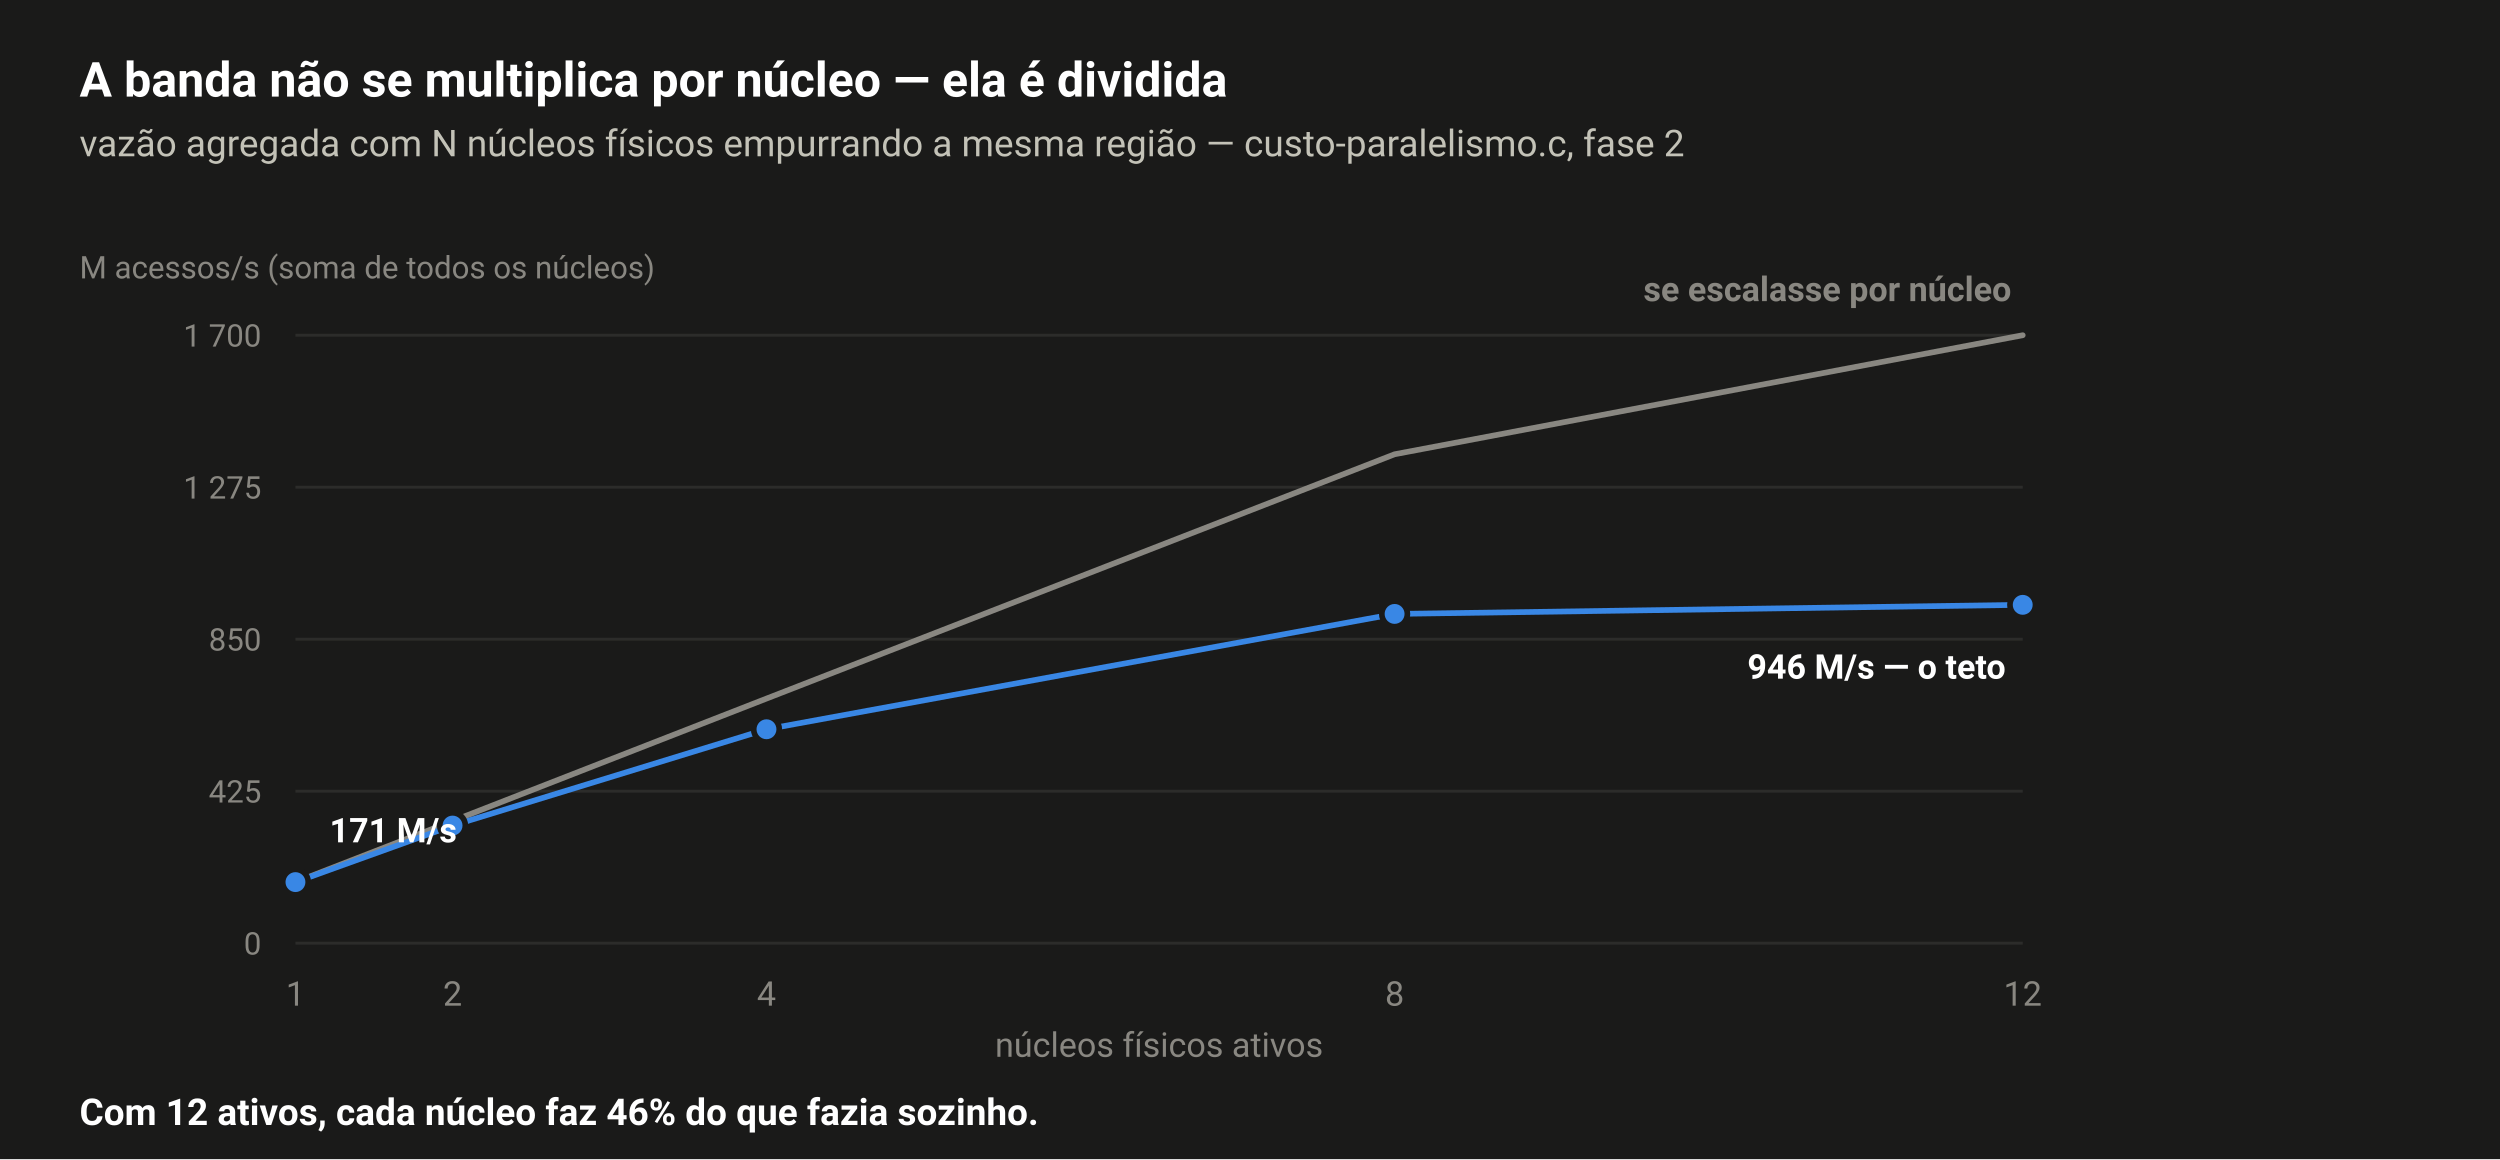
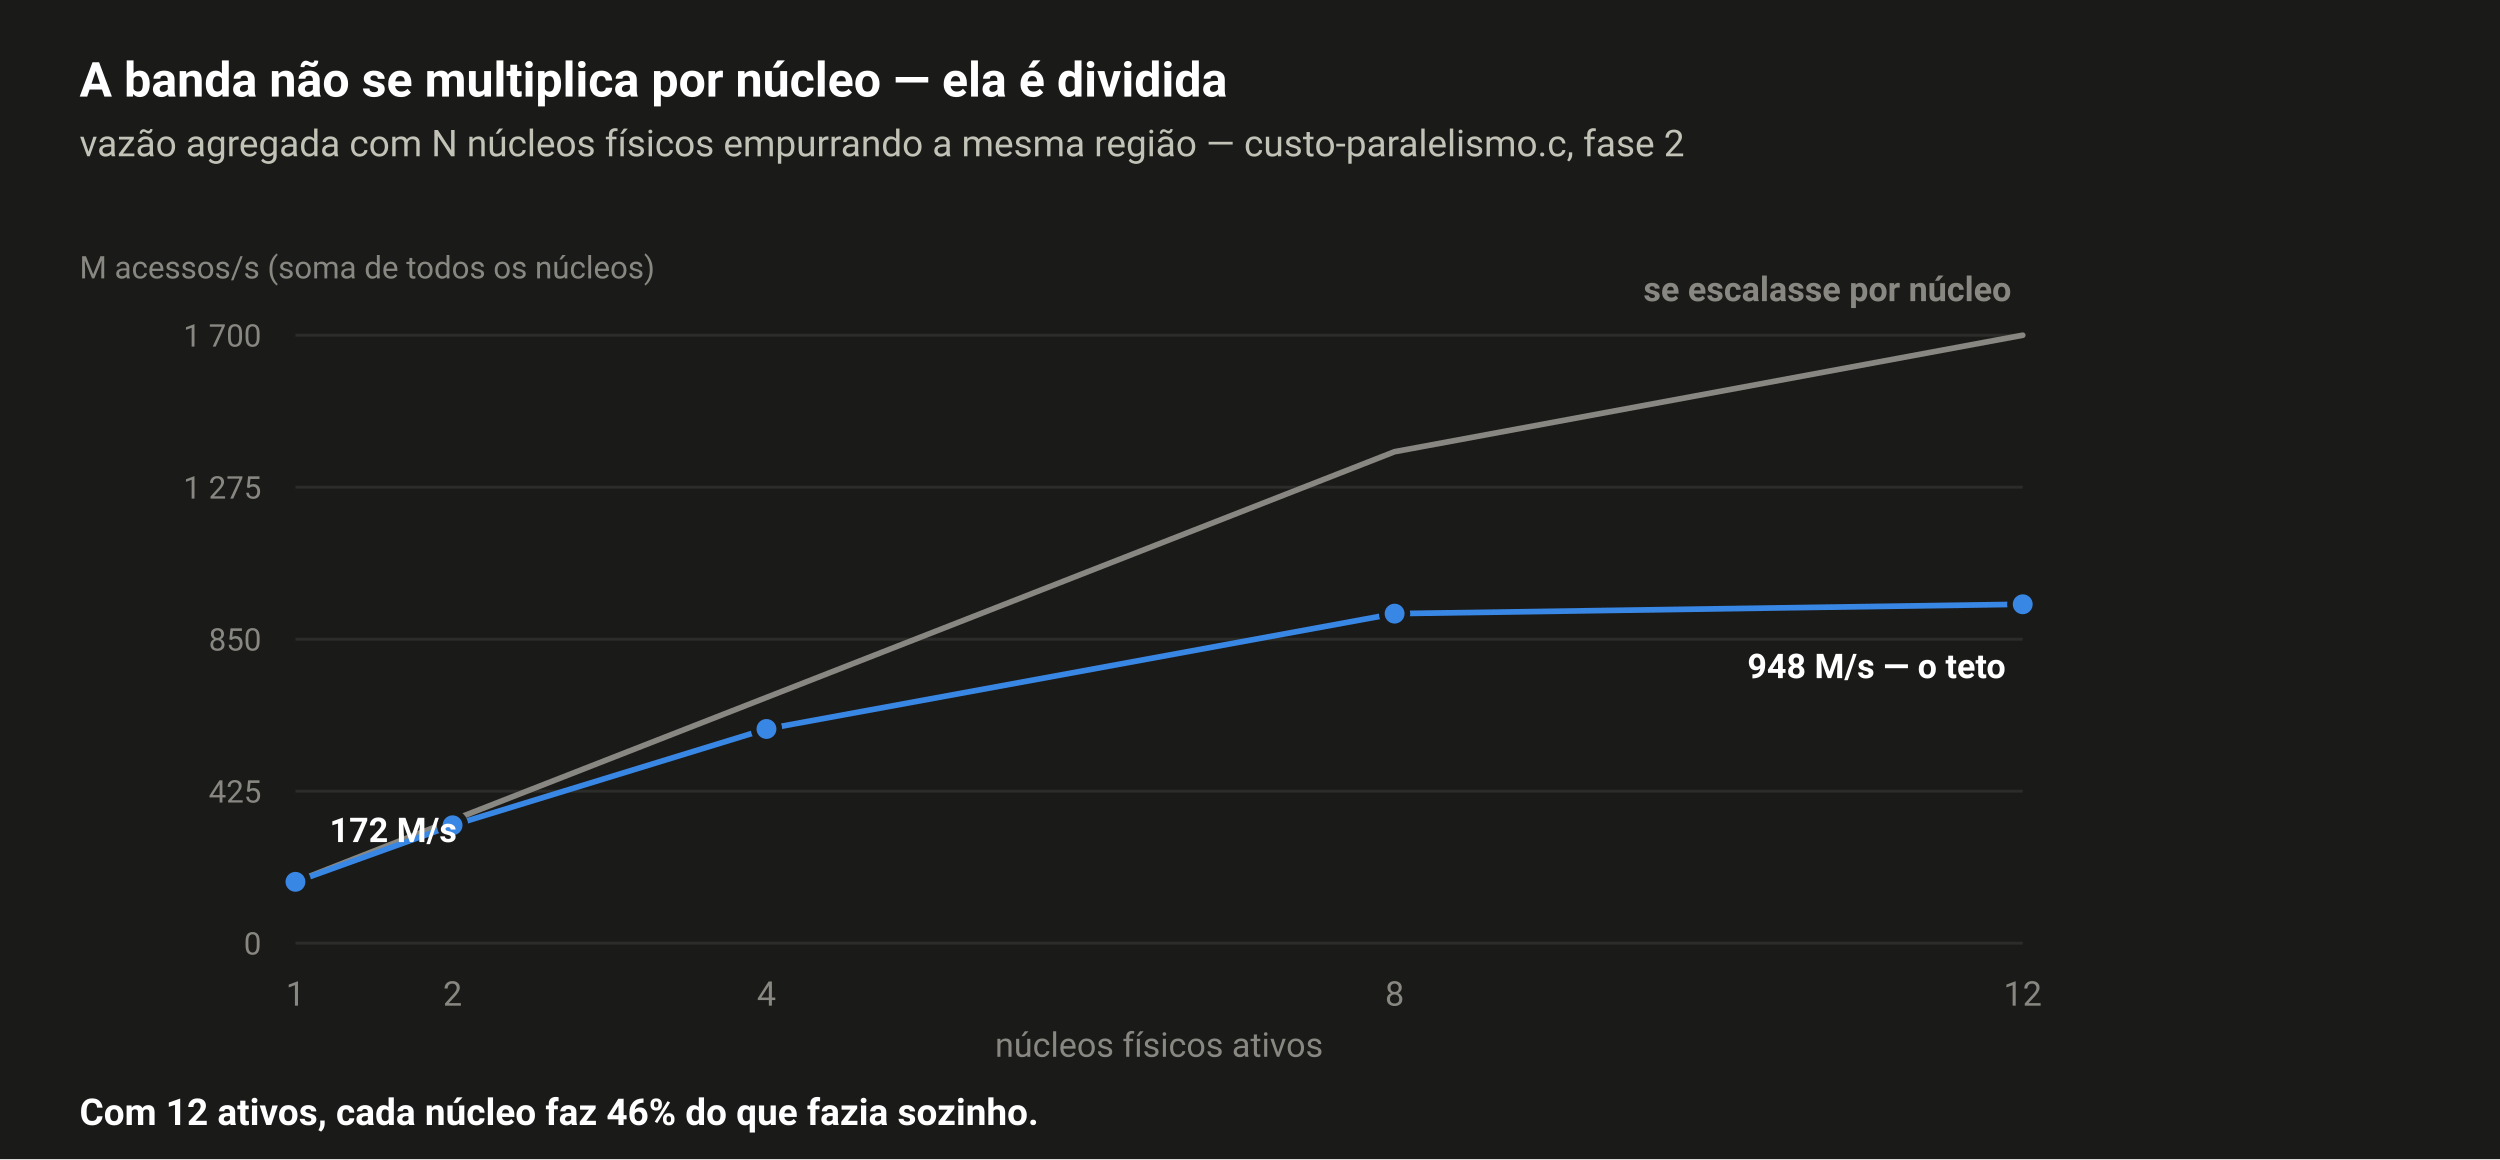
<svg xmlns="http://www.w3.org/2000/svg" viewBox="0 0 880 408" width="880" height="408" role="img" aria-labelledby="t d" font-family="system-ui, -apple-system, 'Segoe UI', Roboto, sans-serif">
  <rect width="880" height="408" fill="#1a1a19" />
  <text x="28.0" y="34.0" fill="#ffffff" font-size="17" font-weight="600" text-anchor="start" font-family="system-ui, -apple-system, 'Segoe UI', Roboto, sans-serif">A banda não se multiplica por núcleo — ela é dividida</text>
  <text x="28.0" y="55.0" fill="#c3c2b7" font-size="13" font-weight="400" text-anchor="start" font-family="system-ui, -apple-system, 'Segoe UI', Roboto, sans-serif">vazão agregada com N núcleos físicos empurrando a mesma região — custo-paralelismo.c, fase 2</text>
  <line x1="104.0" y1="332.0" x2="712.0" y2="332.0" stroke="#2c2c2a" stroke-width="1" />
  <text x="92.0" y="336.0" fill="#898781" font-size="11" font-weight="400" text-anchor="end" font-family="system-ui, -apple-system, 'Segoe UI', Roboto, sans-serif" font-variant-numeric="tabular-nums">0</text>
  <line x1="104.0" y1="278.5" x2="712.0" y2="278.5" stroke="#2c2c2a" stroke-width="1" />
  <text x="92.0" y="282.5" fill="#898781" font-size="11" font-weight="400" text-anchor="end" font-family="system-ui, -apple-system, 'Segoe UI', Roboto, sans-serif" font-variant-numeric="tabular-nums">425</text>
  <line x1="104.0" y1="225.0" x2="712.0" y2="225.0" stroke="#2c2c2a" stroke-width="1" />
  <text x="92.0" y="229.0" fill="#898781" font-size="11" font-weight="400" text-anchor="end" font-family="system-ui, -apple-system, 'Segoe UI', Roboto, sans-serif" font-variant-numeric="tabular-nums">850</text>
  <line x1="104.0" y1="171.5" x2="712.0" y2="171.5" stroke="#2c2c2a" stroke-width="1" />
  <text x="92.0" y="175.5" fill="#898781" font-size="11" font-weight="400" text-anchor="end" font-family="system-ui, -apple-system, 'Segoe UI', Roboto, sans-serif" font-variant-numeric="tabular-nums">1 275</text>
  <line x1="104.0" y1="118.0" x2="712.0" y2="118.0" stroke="#2c2c2a" stroke-width="1" />
  <text x="92.0" y="122.0" fill="#898781" font-size="11" font-weight="400" text-anchor="end" font-family="system-ui, -apple-system, 'Segoe UI', Roboto, sans-serif" font-variant-numeric="tabular-nums">1 700</text>
  <text x="28.0" y="98.0" fill="#898781" font-size="11" font-weight="400" text-anchor="start" font-family="system-ui, -apple-system, 'Segoe UI', Roboto, sans-serif">M acessos/s (soma de todos os núcleos)</text>
-   <polyline points="104.0,310.5 159.3,289.0 269.8,245.9 490.9,159.9 712.0,118.0" fill="none" stroke="#898781" stroke-width="2" stroke-linejoin="round" stroke-linecap="round" />
+   <polyline points="104.0,310.4 159.3,288.7 269.8,245.5 490.9,159.0 712.0,118.0" fill="none" stroke="#898781" stroke-width="2" stroke-linejoin="round" stroke-linecap="round" />
  <text x="708.0" y="106.0" fill="#898781" font-size="12" font-weight="600" text-anchor="end" font-family="system-ui, -apple-system, 'Segoe UI', Roboto, sans-serif">se escalasse por núcleo</text>
-   <polyline points="104.0,310.5 159.3,290.6 269.8,256.7 490.9,216.1 712.0,212.9" fill="none" stroke="#3987e5" stroke-width="2" stroke-linejoin="round" stroke-linecap="round" />
-   <circle cx="104.0" cy="310.5" r="4.5" fill="#3987e5" stroke="#1a1a19" stroke-width="2" />
-   <circle cx="159.3" cy="290.6" r="4.5" fill="#3987e5" stroke="#1a1a19" stroke-width="2" />
-   <circle cx="269.8" cy="256.7" r="4.5" fill="#3987e5" stroke="#1a1a19" stroke-width="2" />
-   <circle cx="490.9" cy="216.1" r="4.5" fill="#3987e5" stroke="#1a1a19" stroke-width="2" />
-   <circle cx="712.0" cy="212.9" r="4.5" fill="#3987e5" stroke="#1a1a19" stroke-width="2" />
-   <text x="706.0" y="238.9" fill="#ffffff" font-size="12" font-weight="600" text-anchor="end" font-family="system-ui, -apple-system, 'Segoe UI', Roboto, sans-serif" font-variant-numeric="tabular-nums">946 M/s — o teto</text>
-   <text x="116.0" y="296.5" fill="#ffffff" font-size="12" font-weight="600" text-anchor="start" font-family="system-ui, -apple-system, 'Segoe UI', Roboto, sans-serif" font-variant-numeric="tabular-nums">171 M/s</text>
+   <polyline points="104.0,310.4 159.3,290.5 269.8,256.6 490.9,216.0 712.0,212.7" fill="none" stroke="#3987e5" stroke-width="2" stroke-linejoin="round" stroke-linecap="round" />
+   <circle cx="104.0" cy="310.4" r="4.5" fill="#3987e5" stroke="#1a1a19" stroke-width="2" />
+   <circle cx="159.3" cy="290.5" r="4.5" fill="#3987e5" stroke="#1a1a19" stroke-width="2" />
+   <circle cx="269.8" cy="256.6" r="4.5" fill="#3987e5" stroke="#1a1a19" stroke-width="2" />
+   <circle cx="490.9" cy="216.0" r="4.5" fill="#3987e5" stroke="#1a1a19" stroke-width="2" />
+   <circle cx="712.0" cy="212.7" r="4.5" fill="#3987e5" stroke="#1a1a19" stroke-width="2" />
+   <text x="706.0" y="238.7" fill="#ffffff" font-size="12" font-weight="600" text-anchor="end" font-family="system-ui, -apple-system, 'Segoe UI', Roboto, sans-serif" font-variant-numeric="tabular-nums">948 M/s — o teto</text>
+   <text x="116.0" y="296.4" fill="#ffffff" font-size="12" font-weight="600" text-anchor="start" font-family="system-ui, -apple-system, 'Segoe UI', Roboto, sans-serif" font-variant-numeric="tabular-nums">172 M/s</text>
  <text x="104.0" y="354.0" fill="#898781" font-size="12" font-weight="400" text-anchor="middle" font-family="system-ui, -apple-system, 'Segoe UI', Roboto, sans-serif" font-variant-numeric="tabular-nums">1</text>
  <text x="159.3" y="354.0" fill="#898781" font-size="12" font-weight="400" text-anchor="middle" font-family="system-ui, -apple-system, 'Segoe UI', Roboto, sans-serif" font-variant-numeric="tabular-nums">2</text>
  <text x="269.8" y="354.0" fill="#898781" font-size="12" font-weight="400" text-anchor="middle" font-family="system-ui, -apple-system, 'Segoe UI', Roboto, sans-serif" font-variant-numeric="tabular-nums">4</text>
  <text x="490.9" y="354.0" fill="#898781" font-size="12" font-weight="400" text-anchor="middle" font-family="system-ui, -apple-system, 'Segoe UI', Roboto, sans-serif" font-variant-numeric="tabular-nums">8</text>
  <text x="712.0" y="354.0" fill="#898781" font-size="12" font-weight="400" text-anchor="middle" font-family="system-ui, -apple-system, 'Segoe UI', Roboto, sans-serif" font-variant-numeric="tabular-nums">12</text>
  <text x="408.0" y="372.0" fill="#898781" font-size="12" font-weight="400" text-anchor="middle" font-family="system-ui, -apple-system, 'Segoe UI', Roboto, sans-serif">núcleos físicos ativos</text>
  <text x="28.0" y="396.0" fill="#ffffff" font-size="13" font-weight="600" text-anchor="start" font-family="system-ui, -apple-system, 'Segoe UI', Roboto, sans-serif">Com 12 ativos, cada núcleo faz 46% do que fazia sozinho.</text>
</svg>
